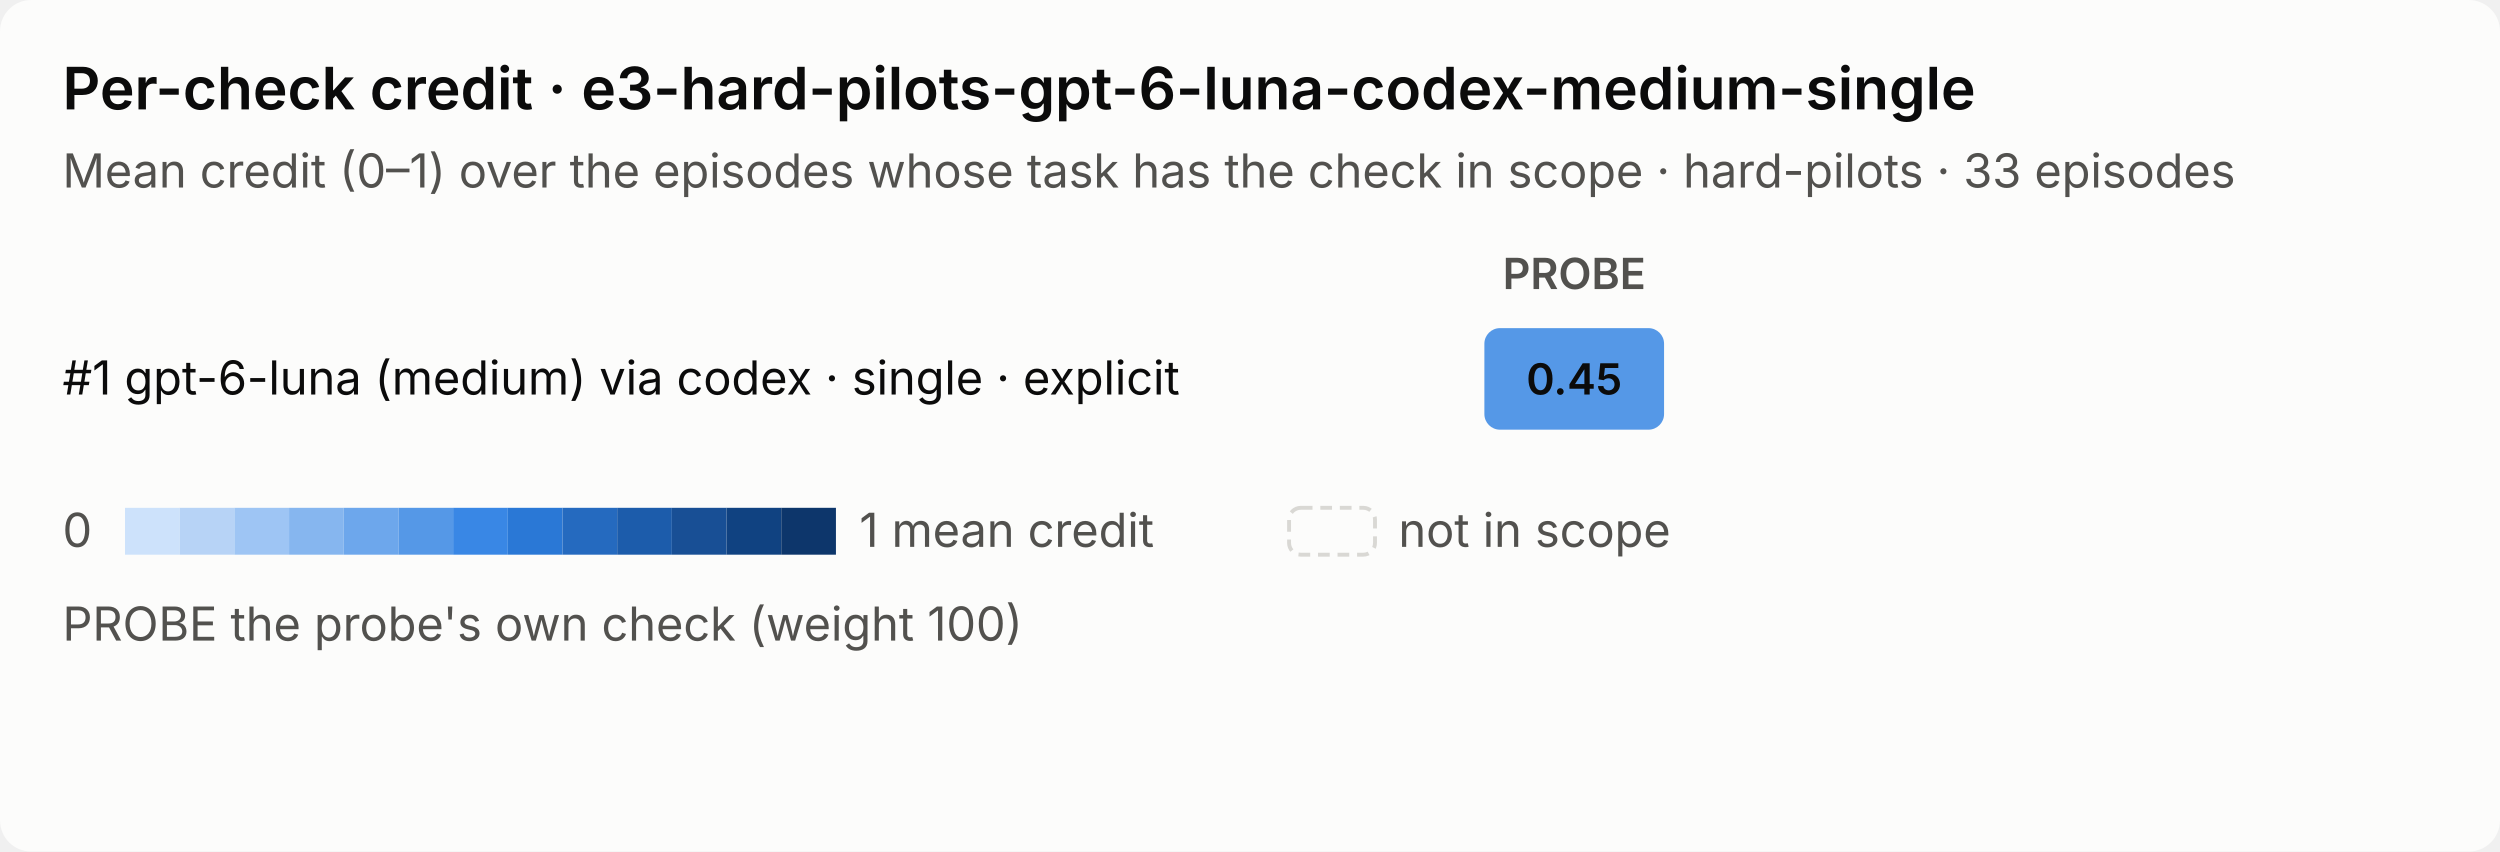
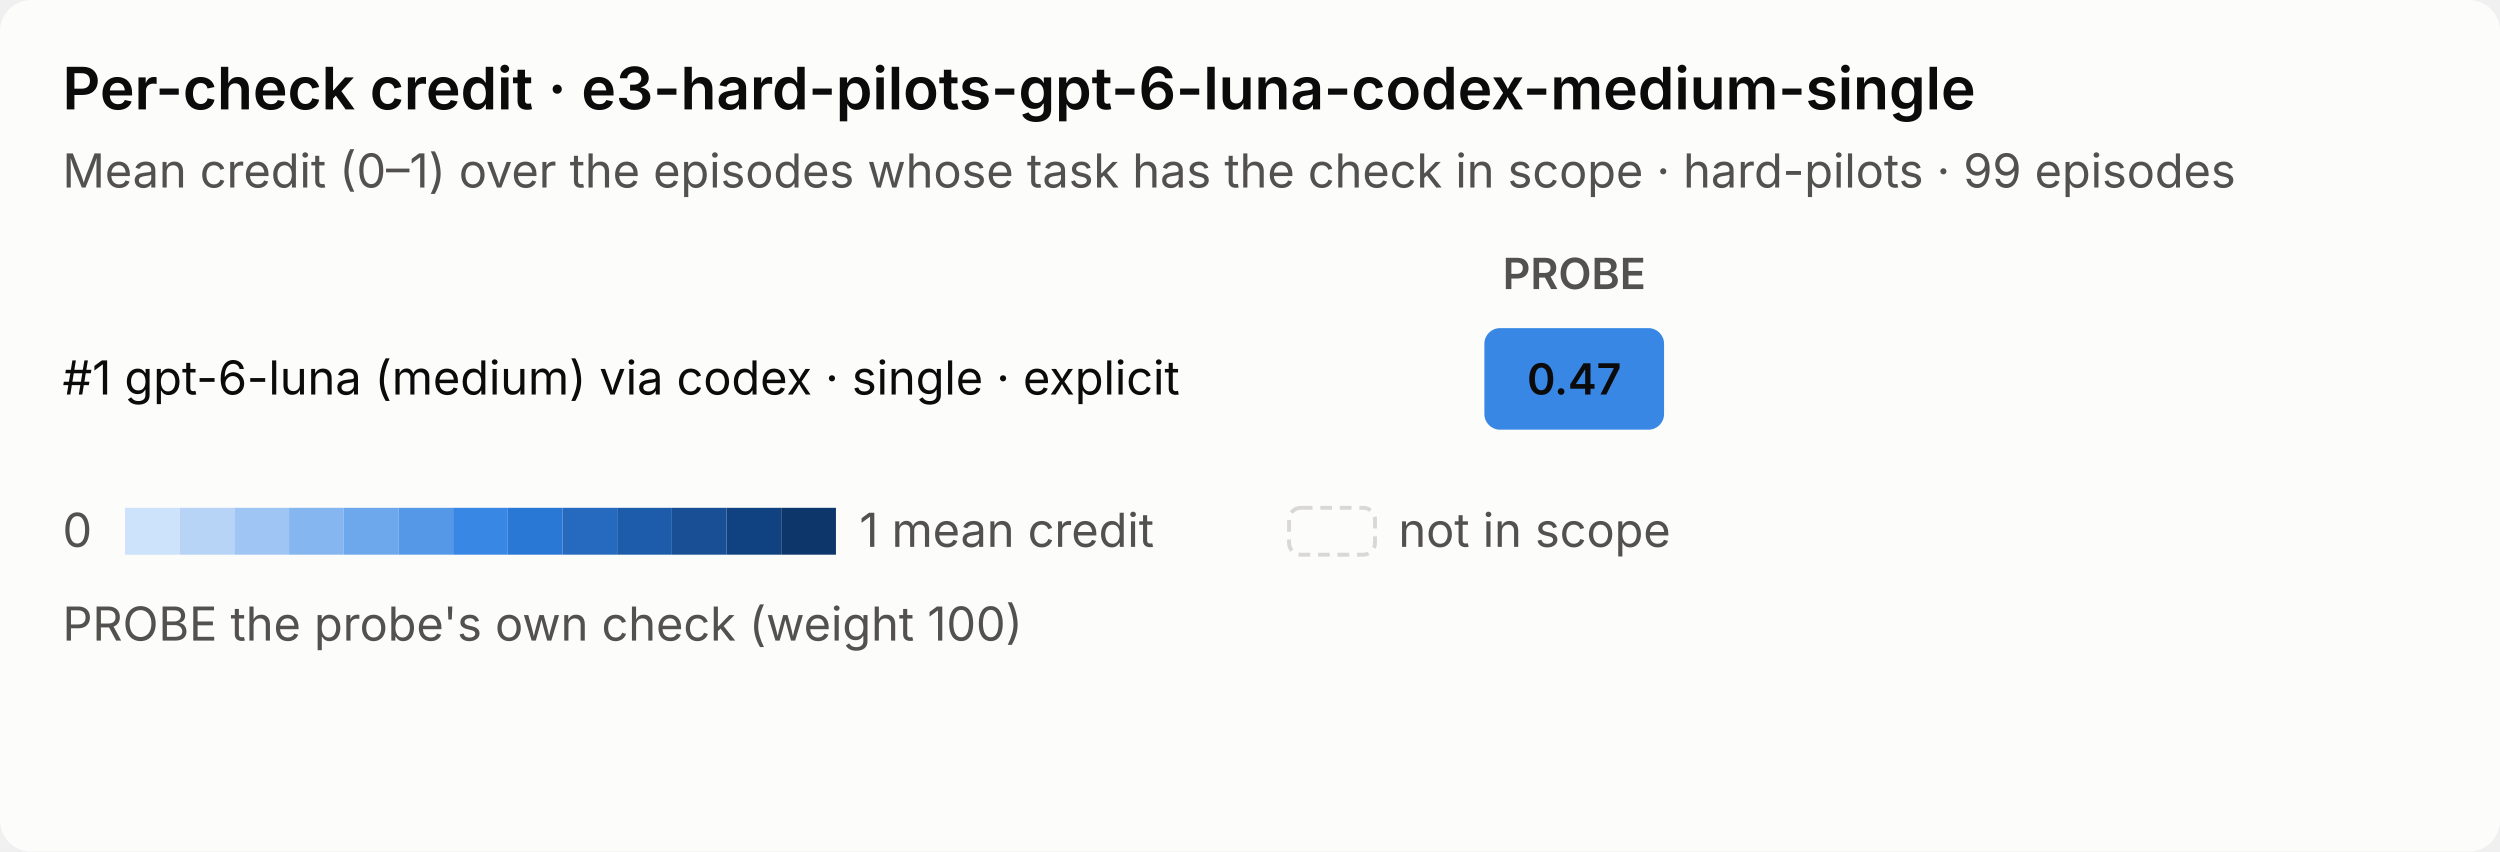
<svg xmlns="http://www.w3.org/2000/svg" width="640" height="218" viewBox="0 0 640 218" role="img" aria-labelledby="ttl dsc">
  <style>.t{font:600 15px system-ui,-apple-system,sans-serif;fill:#0b0b0b}.s,.k{font:12px system-ui,-apple-system,sans-serif;fill:#52514e}.l{font:12px system-ui,-apple-system,sans-serif;fill:#0b0b0b}.h{font:600 11px system-ui,-apple-system,sans-serif;fill:#52514e}.v{font:600 11px system-ui,-apple-system,sans-serif}.bg{fill:#fcfcfb}.na{fill:#fcfcfb;stroke:#d9d8d4;stroke-dasharray:3 2}.q0{fill:#cde2fb}.w0{fill:#0b0b0b}.q1{fill:#b7d3f6}.w1{fill:#0b0b0b}.q2{fill:#9ec5f4}.w2{fill:#0b0b0b}.q3{fill:#86b6ef}.w3{fill:#0b0b0b}.q4{fill:#6da7ec}.w4{fill:#0b0b0b}.q5{fill:#5598e7}.w5{fill:#0b0b0b}.q6{fill:#3987e5}.w6{fill:#0b0b0b}.q7{fill:#2a78d6}.w7{fill:#0b0b0b}.q8{fill:#256abf}.w8{fill:#ffffff}.q9{fill:#1c5cab}.w9{fill:#ffffff}.q10{fill:#184f95}.w10{fill:#ffffff}.q11{fill:#104281}.w11{fill:#ffffff}.q12{fill:#0d366b}.w12{fill:#ffffff}@media (prefers-color-scheme: dark){.t,.l{fill:#ffffff}.s,.k,.h{fill:#c3c2b7}.bg{fill:#1a1a19}.na{fill:#1a1a19;stroke:#4a4a46}.q0{fill:#0d366b}.w0{fill:#ffffff}.q1{fill:#104281}.w1{fill:#ffffff}.q2{fill:#184f95}.w2{fill:#ffffff}.q3{fill:#1c5cab}.w3{fill:#ffffff}.q4{fill:#256abf}.w4{fill:#ffffff}.q5{fill:#2a78d6}.w5{fill:#0b0b0b}.q6{fill:#3987e5}.w6{fill:#0b0b0b}.q7{fill:#5598e7}.w7{fill:#0b0b0b}.q8{fill:#6da7ec}.w8{fill:#0b0b0b}.q9{fill:#86b6ef}.w9{fill:#0b0b0b}.q10{fill:#9ec5f4}.w10{fill:#0b0b0b}.q11{fill:#b7d3f6}.w11{fill:#0b0b0b}.q12{fill:#cde2fb}.w12{fill:#0b0b0b}}</style>
  <rect class="bg" width="640" height="218" rx="8" />
  <text class="t" x="16" y="28">Per-check credit · e3-hard-pilots-gpt-6-luna-codex-medium-single</text>
-   <text class="s" x="16" y="48">Mean credit (0–1) over the episodes whose task has the check in scope · hard-pilots · 33 episodes</text>
+   <text class="s" x="16" y="48">Mean credit (0–1) over the episodes whose task has the check in scope · hard-pilots · 99 episodes</text>
  <text class="h" x="403" y="74" text-anchor="middle">PROBE</text>
  <text class="l" x="16" y="101">#1  gpt-6-luna (medium) via codex · single · explicit</text>
  <g>
-     <rect class="q5" x="380" y="84" width="46" height="26" rx="4" />
-     <text class="v w5" x="403" y="101" text-anchor="middle">0.45</text>
+     <rect class="q6" x="380" y="84" width="46" height="26" rx="4" />
+     <text class="v w6" x="403" y="101" text-anchor="middle">0.47</text>
  </g>
  <text class="k" x="16" y="140">0</text>
  <rect class="q0" x="32" y="130" width="14" height="12" />
  <rect class="q1" x="46" y="130" width="14" height="12" />
  <rect class="q2" x="60" y="130" width="14" height="12" />
  <rect class="q3" x="74" y="130" width="14" height="12" />
  <rect class="q4" x="88" y="130" width="14" height="12" />
  <rect class="q5" x="102" y="130" width="14" height="12" />
  <rect class="q6" x="116" y="130" width="14" height="12" />
  <rect class="q7" x="130" y="130" width="14" height="12" />
  <rect class="q8" x="144" y="130" width="14" height="12" />
  <rect class="q9" x="158" y="130" width="14" height="12" />
  <rect class="q10" x="172" y="130" width="14" height="12" />
  <rect class="q11" x="186" y="130" width="14" height="12" />
  <rect class="q12" x="200" y="130" width="14" height="12" />
  <text class="k" x="220" y="140">1 mean credit</text>
  <rect class="na" x="330" y="130" width="22" height="12" rx="3" />
  <text class="k" x="358" y="140">not in scope</text>
  <text class="k" x="16" y="164">PROBE  the probe's own check (weight 100)</text>
</svg>
